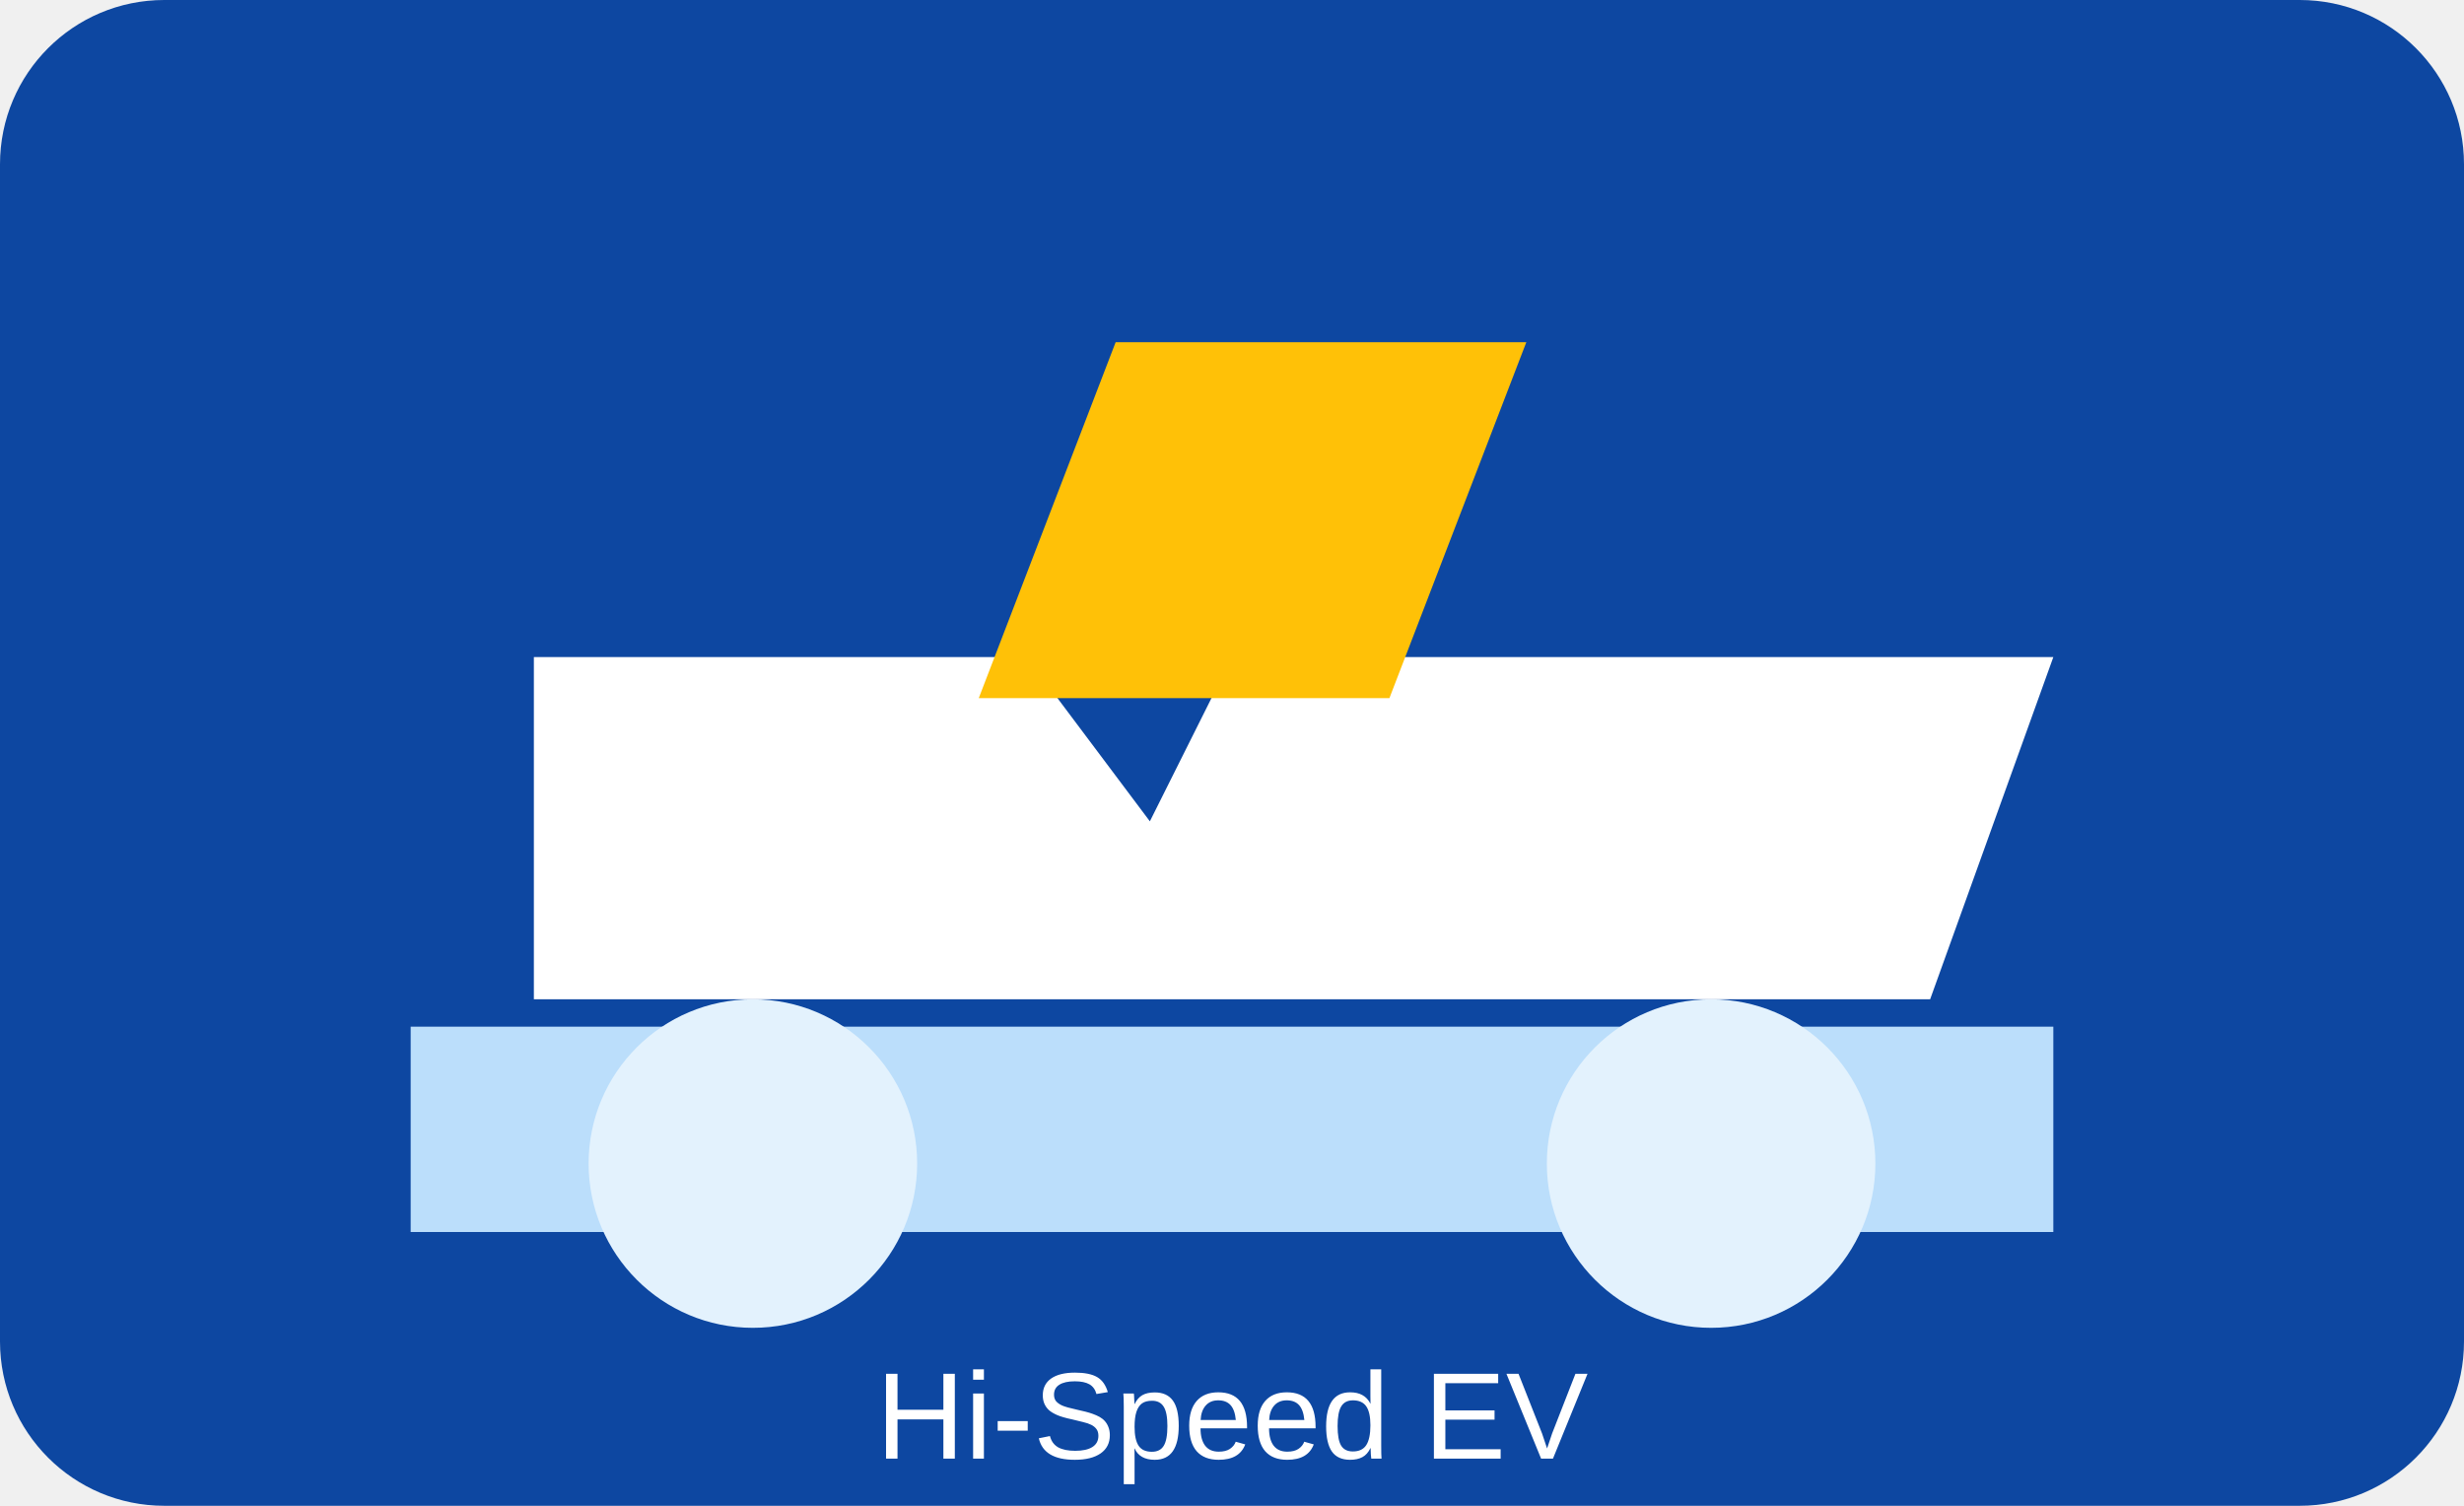
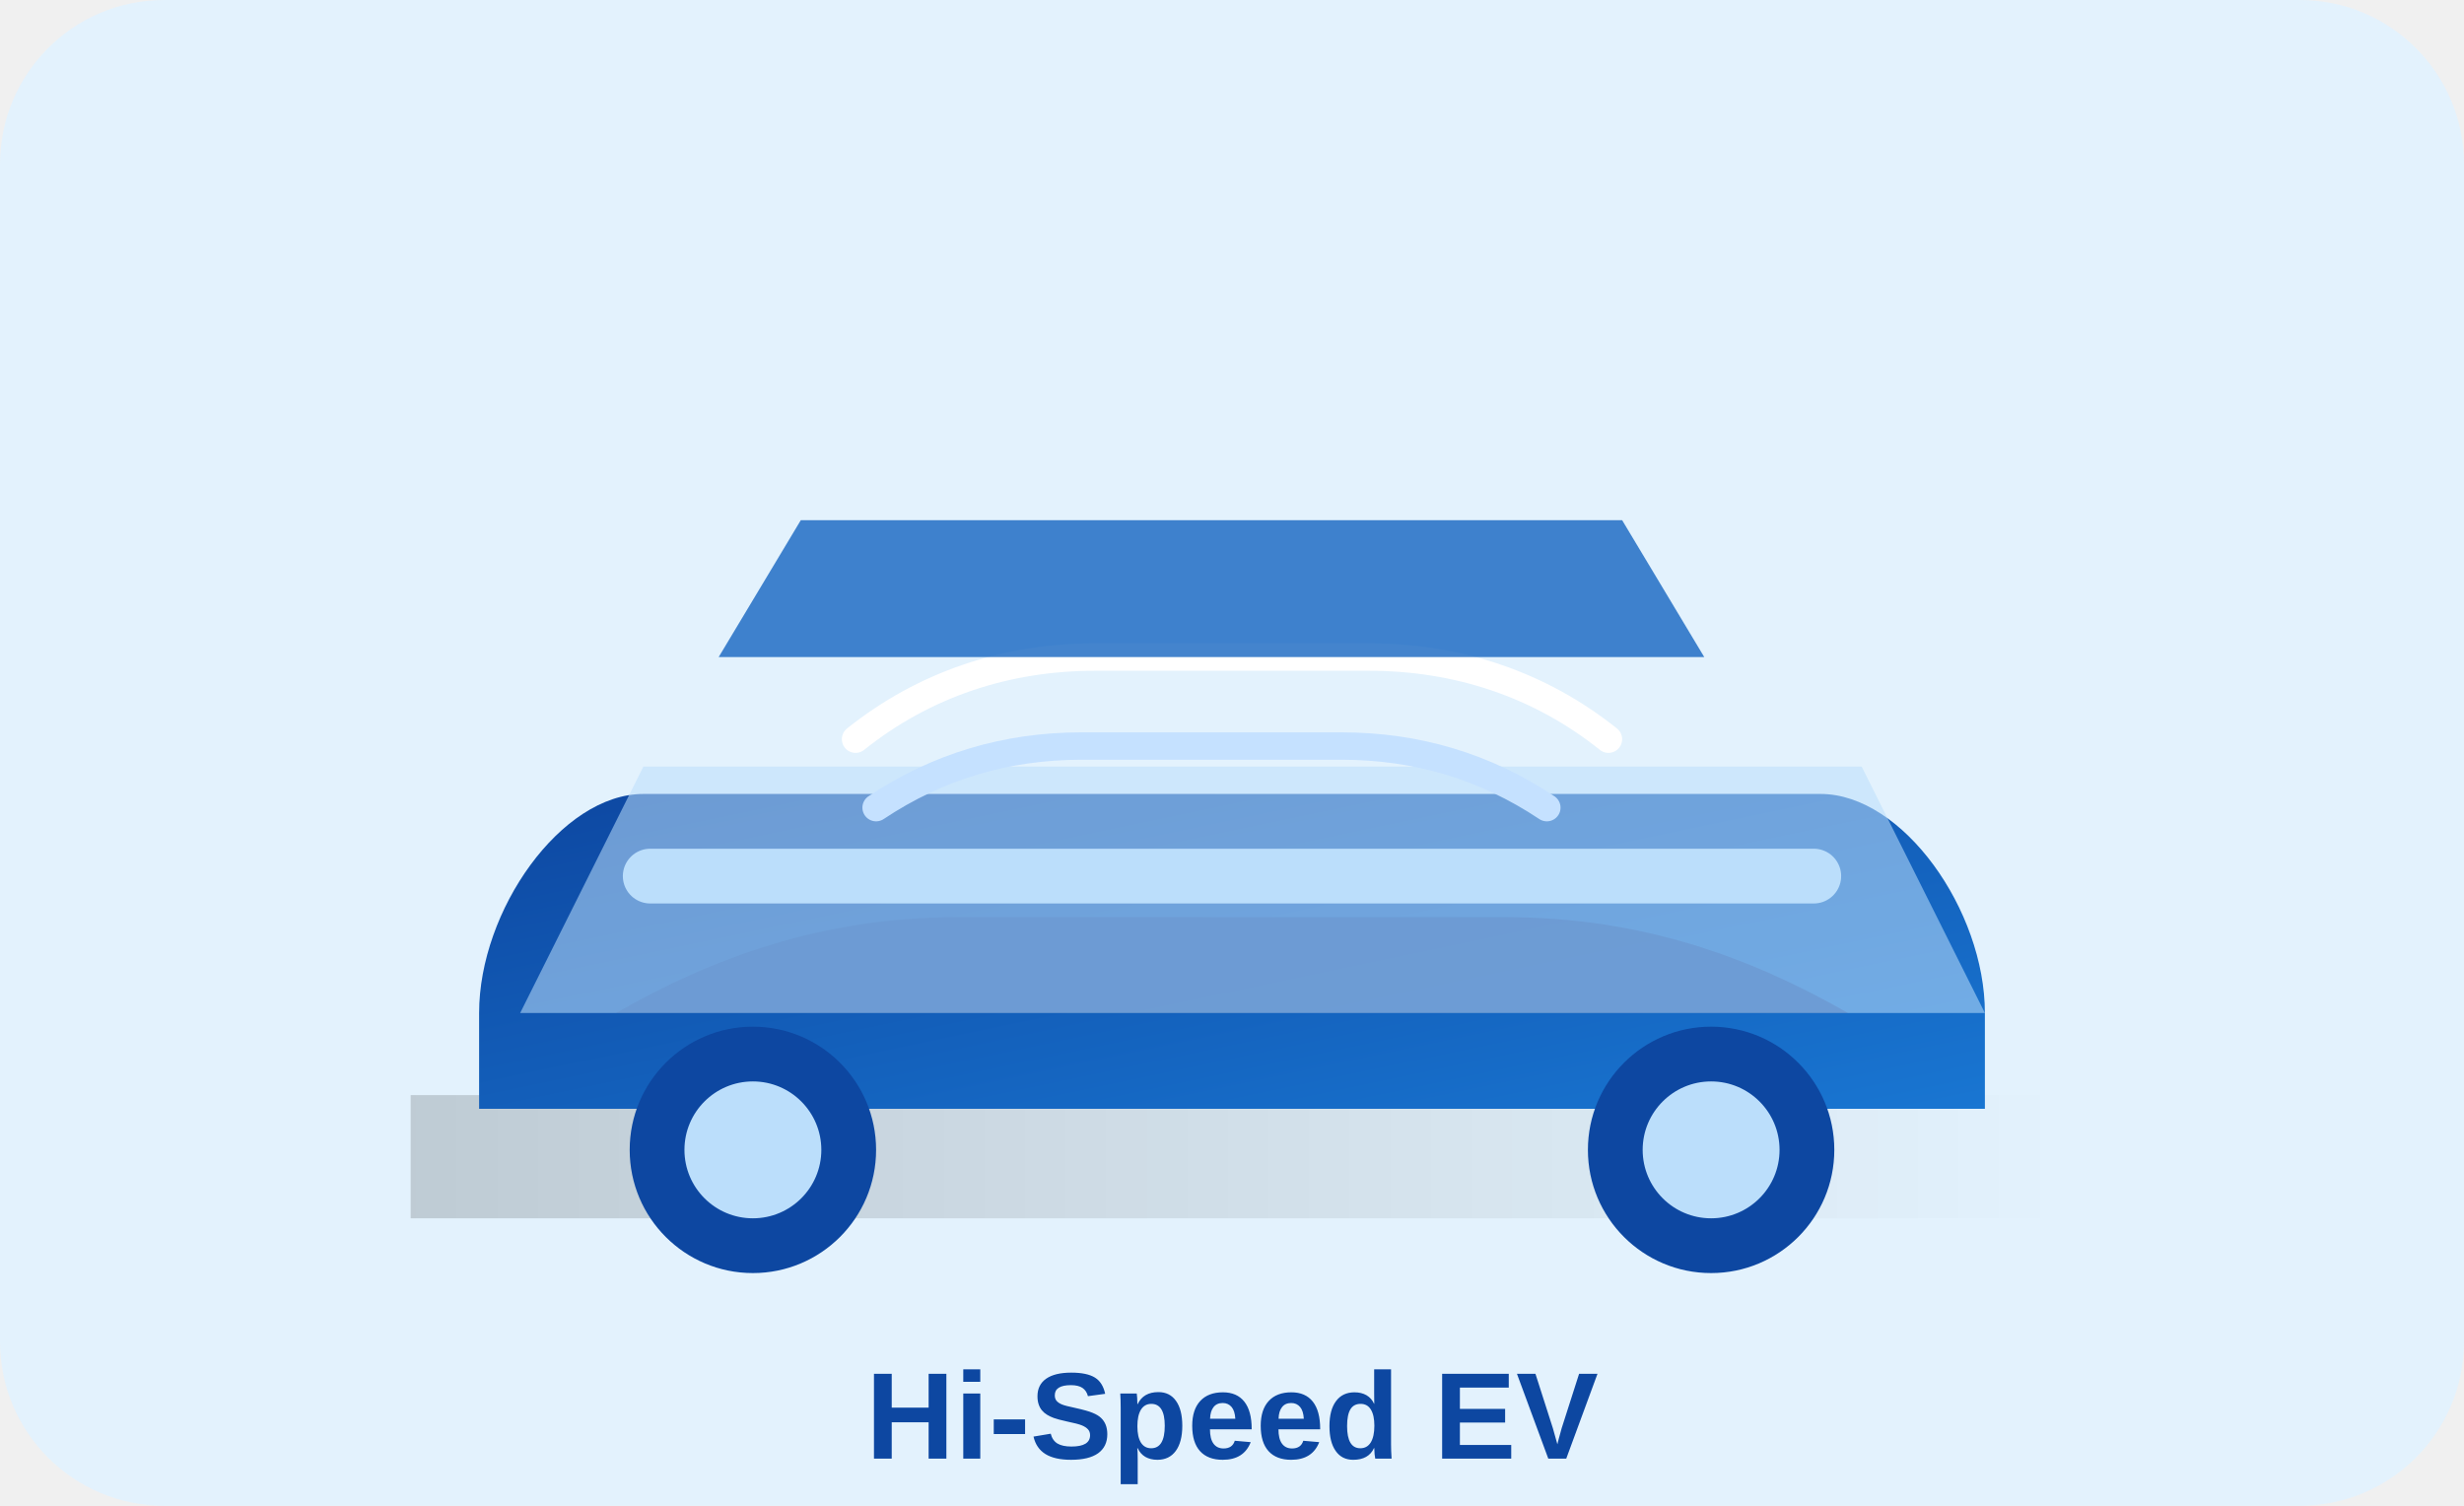
<svg xmlns="http://www.w3.org/2000/svg" viewBox="0 0 360 220">
  <defs>
-     <linearGradient id="a" x1="0" x2="1" y1="0" y2="1">
-       <stop offset="0%" stop-color="#1976d2" />
-       <stop offset="100%" stop-color="#1e88e5" />
+     <linearGradient id="carGrad" x1="0" x2="1" y1="0" y2="1">
+       <stop offset="0%" stop-color="#0d47a1" />
+       <stop offset="100%" stop-color="#1976d2" />
+     </linearGradient>
+     <linearGradient id="shadow" x1="0" x2="1" y1="0" y2="0">
+       <stop offset="0%" stop-color="rgba(0,0,0,0.16)" />
+       <stop offset="100%" stop-color="rgba(0,0,0,0)" />
    </linearGradient>
  </defs>
-   <rect width="360" height="220" rx="24" fill="#0d47a1" />
-   <path d="M60 150h240v30H60z" fill="#bbdefb" />
-   <circle cx="110" cy="170" r="24" fill="#e3f2fd" />
-   <circle cx="250" cy="170" r="24" fill="#e3f2fd" />
-   <path d="M78 146h204l18-50H180l-12 24-18-24H78v50Z" fill="#fff" />
-   <path d="M163 50l-20 52h60l20-52h-60Z" fill="#ffc107" />
-   <text x="50%" y="208" dominant-baseline="middle" text-anchor="middle" fill="#fff" font-size="18" font-family="Arial, sans-serif">Hi-Speed EV</text>
+   <rect width="360" height="220" rx="24" fill="#e3f2fd" />
+   <path d="M60 160h240v18H60z" fill="url(#shadow)" />
+   <path d="M70 148c0-15 12-32 24-32h172c12 0 24 17 24 32v14H70v-14Z" fill="url(#carGrad)" />
+   <path d="M90 148c14-8 30-14 50-14h80c20 0 36 6 50 14" fill="#0d47a1" opacity="0.85" />
+   <path d="M76 148l18-36h178l18 36" fill="#bbdefb" opacity="0.55" />
+   <circle cx="110" cy="168" r="18" fill="#0d47a1" />
+   <circle cx="250" cy="168" r="18" fill="#0d47a1" />
+   <circle cx="110" cy="168" r="10" fill="#bbdefb" />
+   <circle cx="250" cy="168" r="10" fill="#bbdefb" />
+   <path d="M125 108c10-8 22-12 35-12h40c13 0 25 4 35 12" stroke="#fff" stroke-width="4" fill="none" stroke-linecap="round" />
+   <path d="M128 118c9-6 19-9 30-9h38c11 0 21 3 30 9" stroke="#c5e1ff" stroke-width="4" fill="none" stroke-linecap="round" />
+   <path d="M95 128h170" stroke="#bbdefb" stroke-width="8" stroke-linecap="round" />
+   <path d="M105 96l12-20h120l12 20" fill="#1565c0" opacity="0.8" />
+   <text x="50%" y="208" dominant-baseline="middle" text-anchor="middle" fill="#0d47a1" font-size="18" font-family="Arial, sans-serif" font-weight="700">Hi-Speed EV</text>
</svg>
